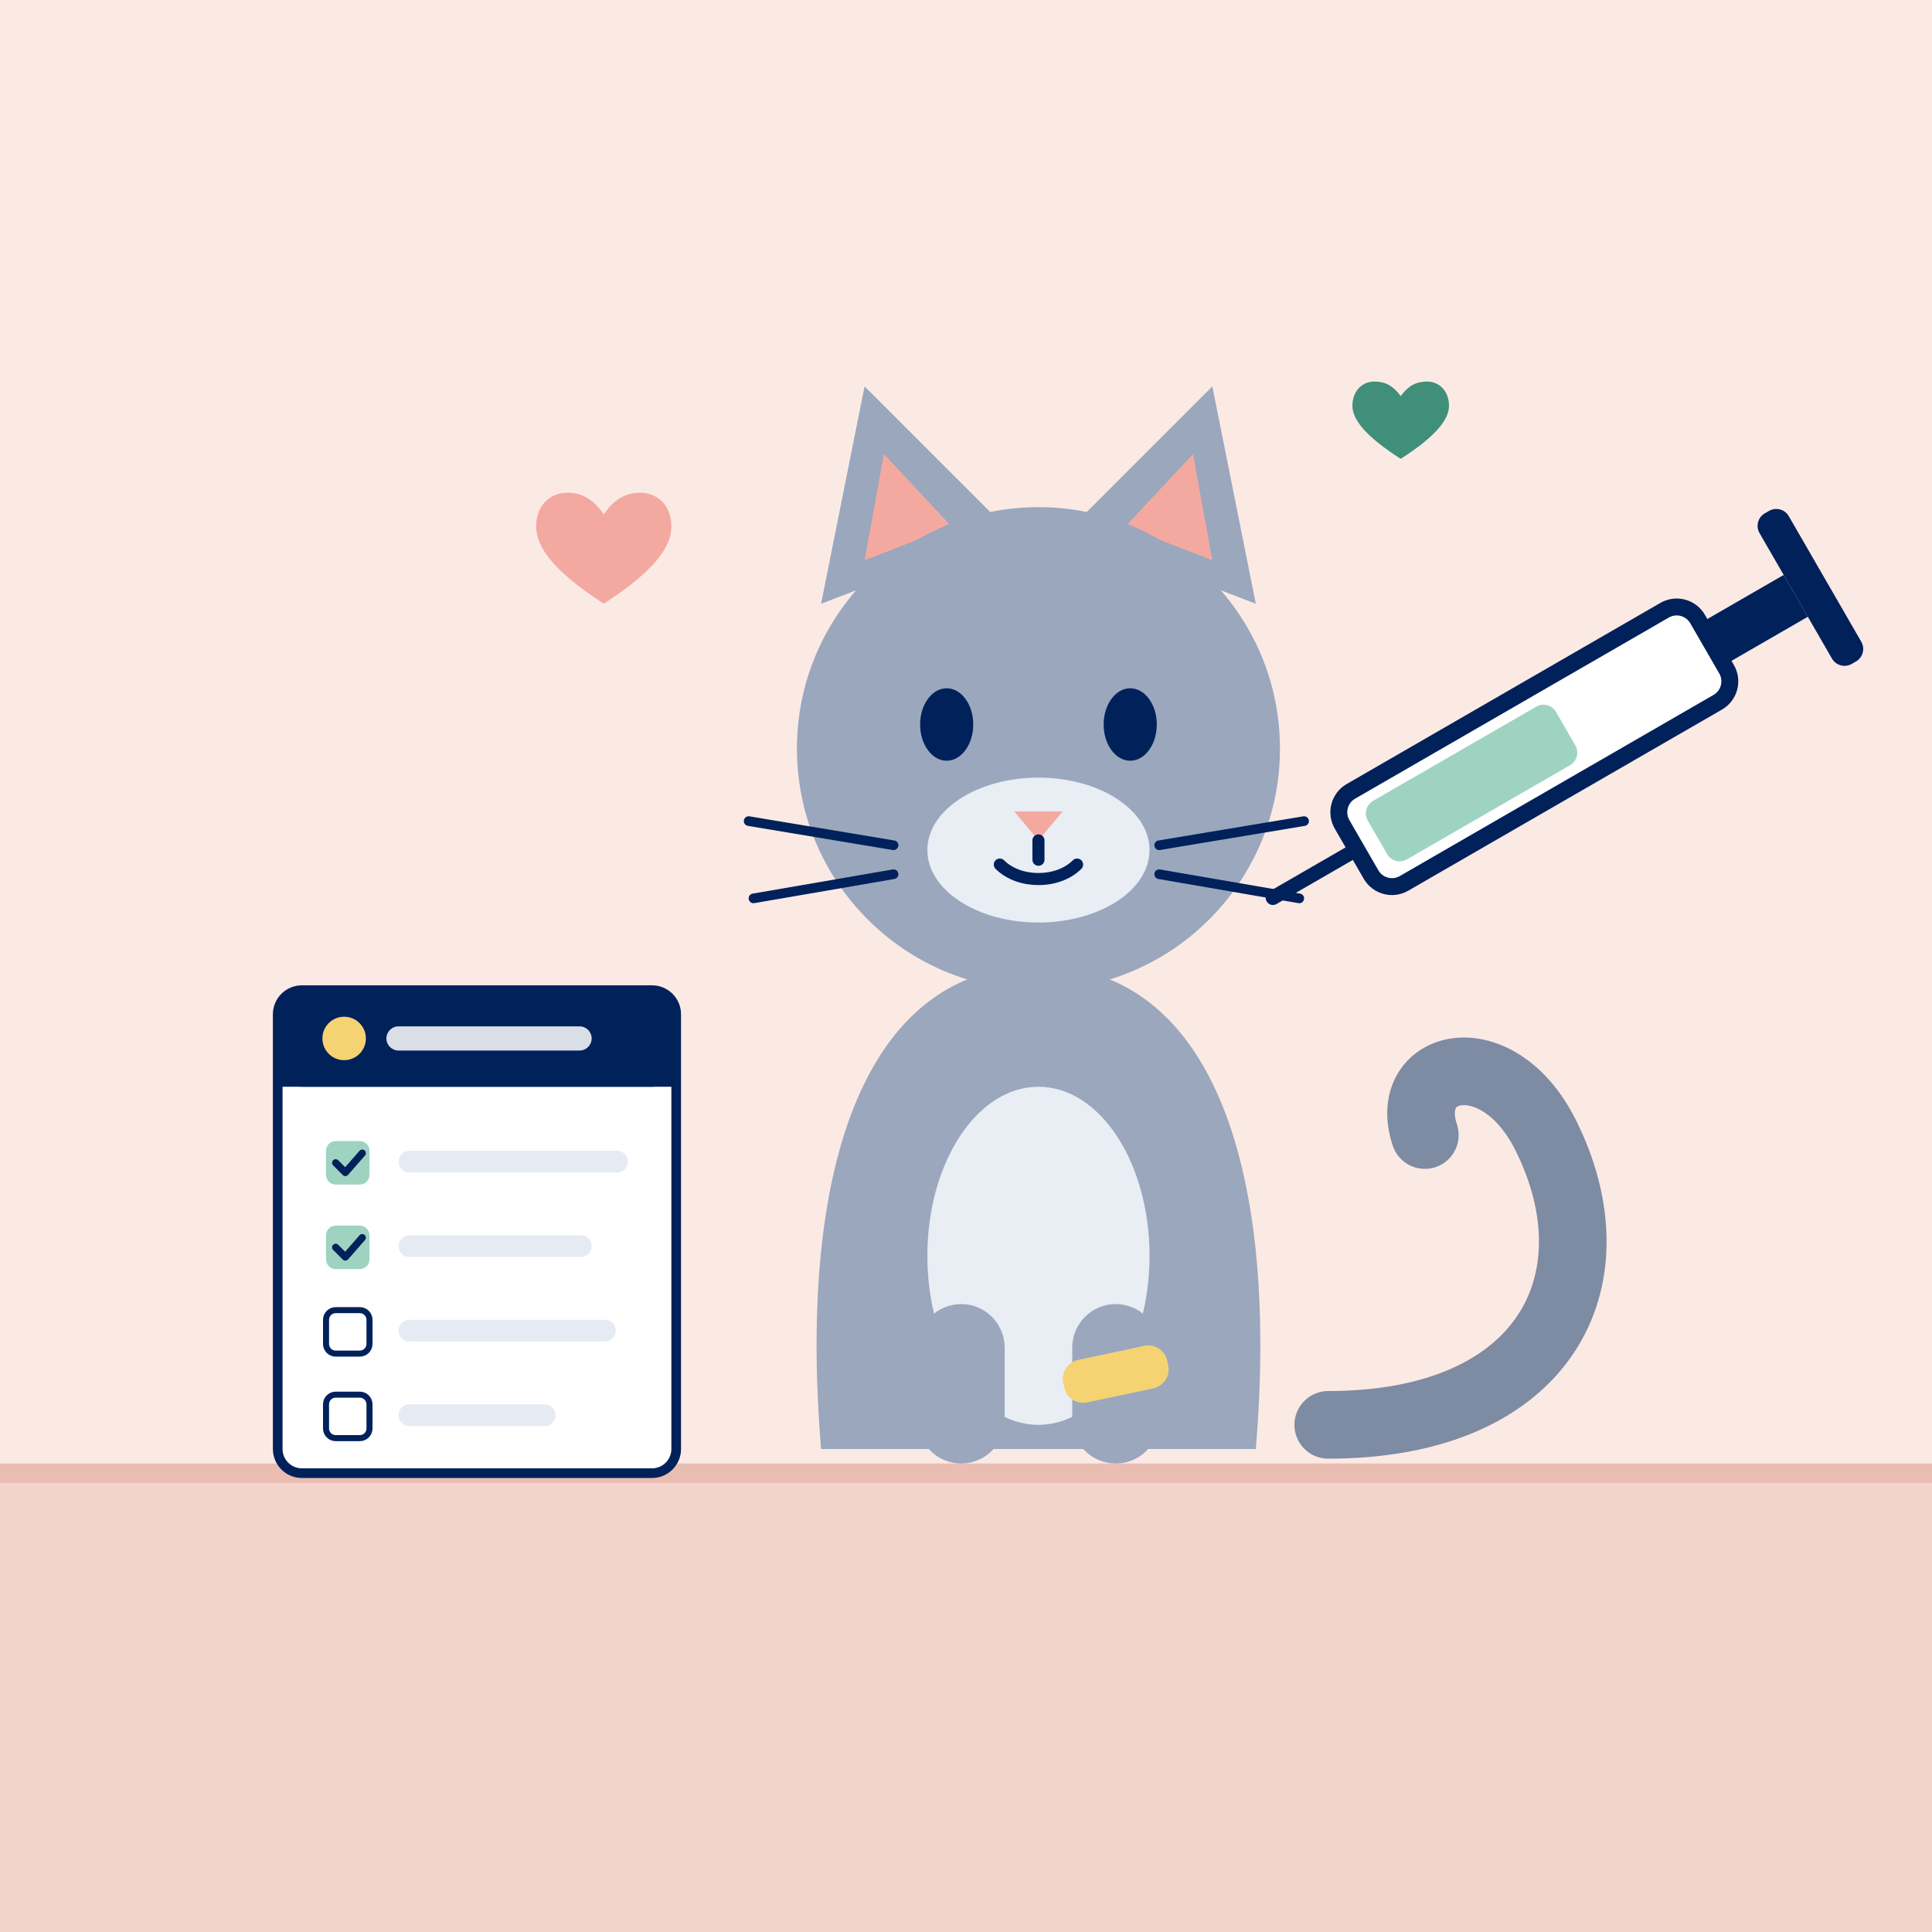
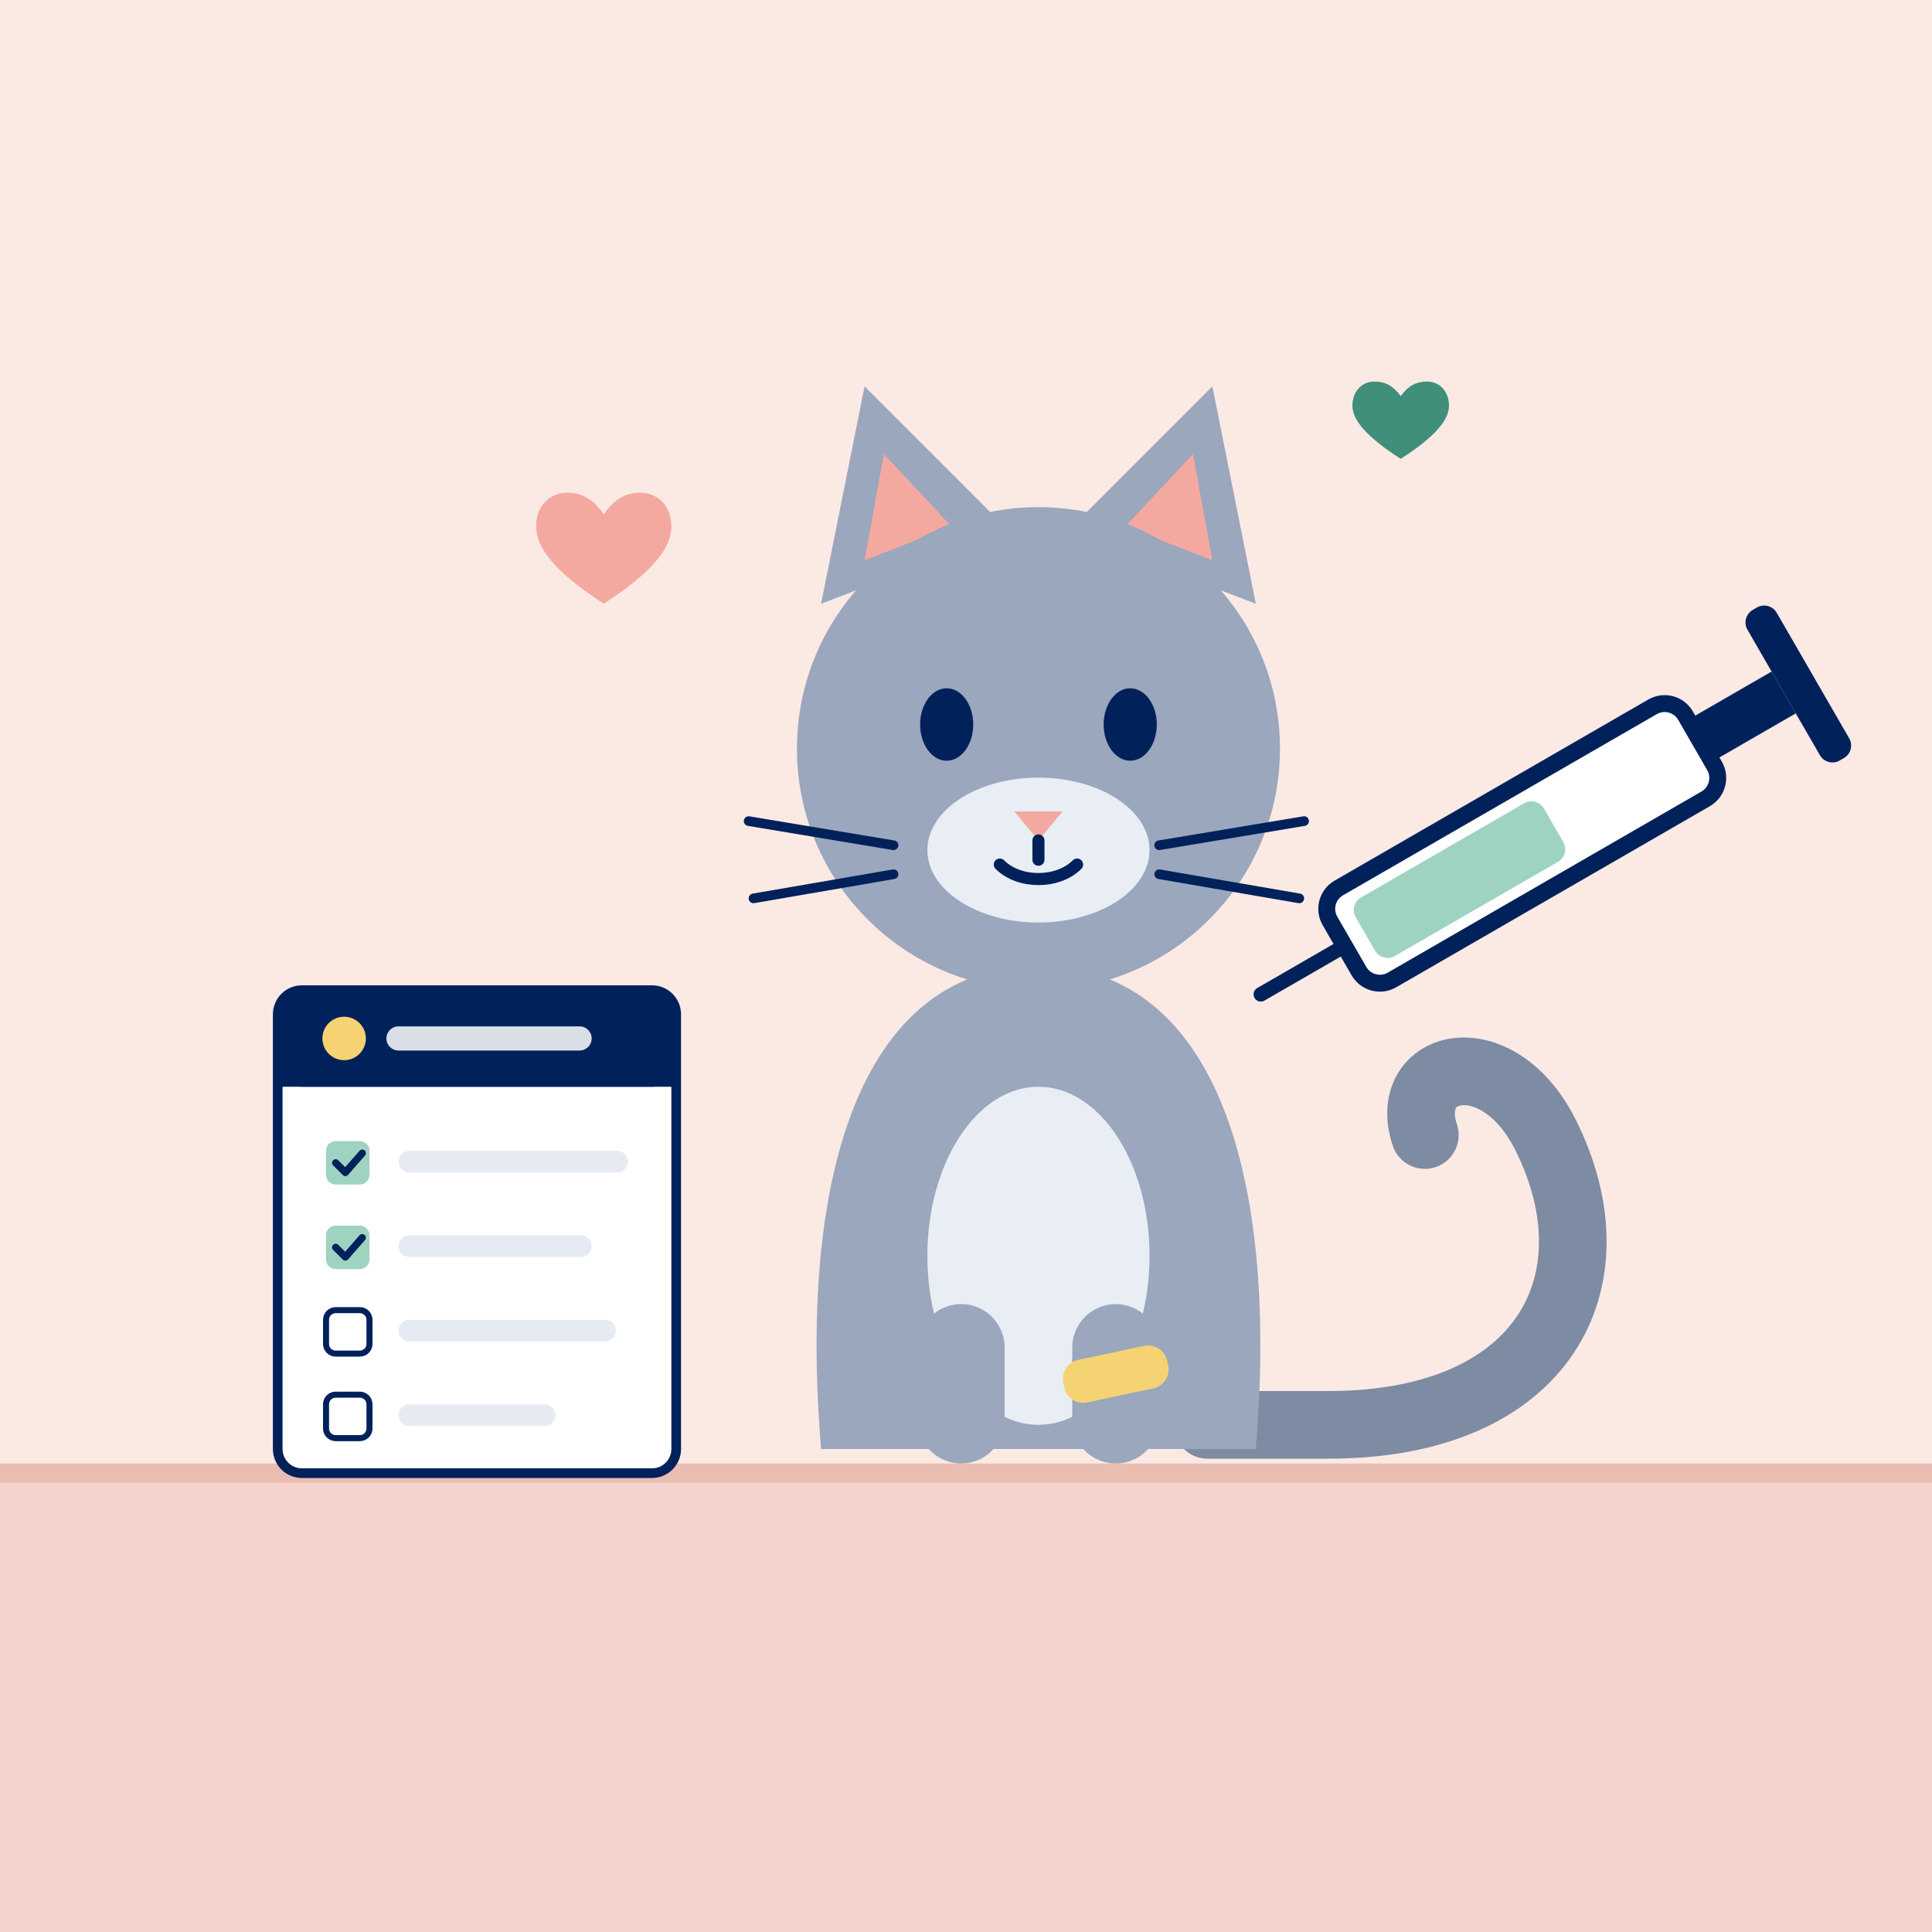
<svg xmlns="http://www.w3.org/2000/svg" viewBox="0 0 800 800">
  <rect width="800" height="800" fill="#fbe9e4" />
  <rect y="610" width="800" height="190" fill="#f3d3cb" />
  <rect y="606" width="800" height="8" fill="#e9bdb2" />
  <g transform="translate(20 330) scale(.5)">
    <rect x="190" y="160" width="330" height="400" rx="20" fill="#fff" stroke="#01215b" stroke-width="8" />
    <rect x="190" y="160" width="330" height="80" rx="20" fill="#01215b" />
    <rect x="190" y="210" width="330" height="30" fill="#01215b" />
    <circle cx="245" cy="200" r="18" fill="#f5d372" />
    <rect x="280" y="190" width="170" height="20" rx="10" fill="#fff" opacity=".85" />
    <g stroke-linecap="round" stroke-linejoin="round">
      <rect x="230" y="285" width="36" height="36" rx="8" fill="#9fd3c1" />
      <path d="M238 303l8 8 14-16" stroke="#01215b" stroke-width="6" fill="none" />
      <rect x="290" y="293" width="190" height="18" rx="9" fill="#e6ebf3" />
      <rect x="230" y="355" width="36" height="36" rx="8" fill="#9fd3c1" />
      <path d="M238 373l8 8 14-16" stroke="#01215b" stroke-width="6" fill="none" />
      <rect x="290" y="363" width="160" height="18" rx="9" fill="#e6ebf3" />
      <rect x="230" y="425" width="36" height="36" rx="8" fill="#fff" stroke="#01215b" stroke-width="5" />
      <rect x="290" y="433" width="180" height="18" rx="9" fill="#e6ebf3" />
      <rect x="230" y="495" width="36" height="36" rx="8" fill="#fff" stroke="#01215b" stroke-width="5" />
      <rect x="290" y="503" width="130" height="18" rx="9" fill="#e6ebf3" />
    </g>
  </g>
  <g class="jeringa">
-     <g transform="translate(-750 -20) rotate(-30 1380 330)">
+     <g transform="translate(-755 20) rotate(-30 1380 330)">
      <rect x="1300" y="310" width="170" height="44" rx="10" fill="#fff" stroke="#01215b" stroke-width="7" />
      <rect x="1310" y="318" width="90" height="28" rx="6" fill="#9fd3c1" />
      <rect x="1470" y="322" width="40" height="20" fill="#01215b" />
      <rect x="1510" y="296" width="14" height="72" rx="6" fill="#01215b" />
      <path d="M1300 332h-40" stroke="#01215b" stroke-width="6" stroke-linecap="round" />
    </g>
  </g>
  <g transform="translate(-620 0)">
-     <path class="cola" d="M1170 590c90 0 120-60 90-120-20-40-60-30-50 0" stroke="#7d8ba3" stroke-width="28" fill="none" stroke-linecap="round" />
+     <path class="cola" d="M1120 590h50c90 0 120-60 90-120-20-40-60-30-50 0" stroke="#7d8ba3" stroke-width="28" fill="none" stroke-linecap="round" />
    <path d="M960 600c-10-120 20-200 90-200s100 80 90 200z" fill="#9aa7bd" />
    <ellipse cx="1050" cy="520" rx="46" ry="70" fill="#e9edf4" />
    <rect x="1000" y="540" width="36" height="66" rx="18" fill="#9aa7bd" />
    <rect x="1064" y="540" width="36" height="66" rx="18" fill="#9aa7bd" />
    <rect x="1060" y="560" width="44" height="18" rx="8" fill="#f5d372" transform="rotate(-12 1082 569)" />
    <path d="M960 250l18-90 60 60zM1140 250l-18-90-60 60z" fill="#9aa7bd" />
    <path d="M978 232l8-44 28 30zM1122 232l-8-44-28 30z" fill="#f4a9a0" />
    <circle cx="1050" cy="310" r="100" fill="#9aa7bd" />
    <ellipse cx="1050" cy="352" rx="46" ry="30" fill="#e9edf4" />
    <path d="M1040 336h20l-10 12z" fill="#f4a9a0" />
    <path d="M1050 348v8m-16 2c8 8 24 8 32 0" stroke="#01215b" stroke-width="5" fill="none" stroke-linecap="round" />
    <g class="ojos">
      <ellipse cx="1012" cy="300" rx="11" ry="15" fill="#01215b" />
      <ellipse cx="1088" cy="300" rx="11" ry="15" fill="#01215b" />
    </g>
    <path d="M990 350l-60-10m60 22l-58 10m168-22l60-10m-60 22l58 10" stroke="#01215b" stroke-width="4" stroke-linecap="round" />
    <path class="corazon" d="M870 250c-20-13-28-23-28-32 0-9 6-14 13-14 6 0 11 3 15 9 4-6 9-9 15-9 7 0 13 5 13 14 0 9-8 19-28 32z" fill="#f4a9a0" />
    <path class="corazon" d="M1200 190c-14-9-20-16-20-22 0-6 4-10 9-10 5 0 8 2 11 6 3-4 6-6 11-6 5 0 9 4 9 10 0 6-6 13-20 22z" fill="#3f8f7a" />
  </g>
</svg>
